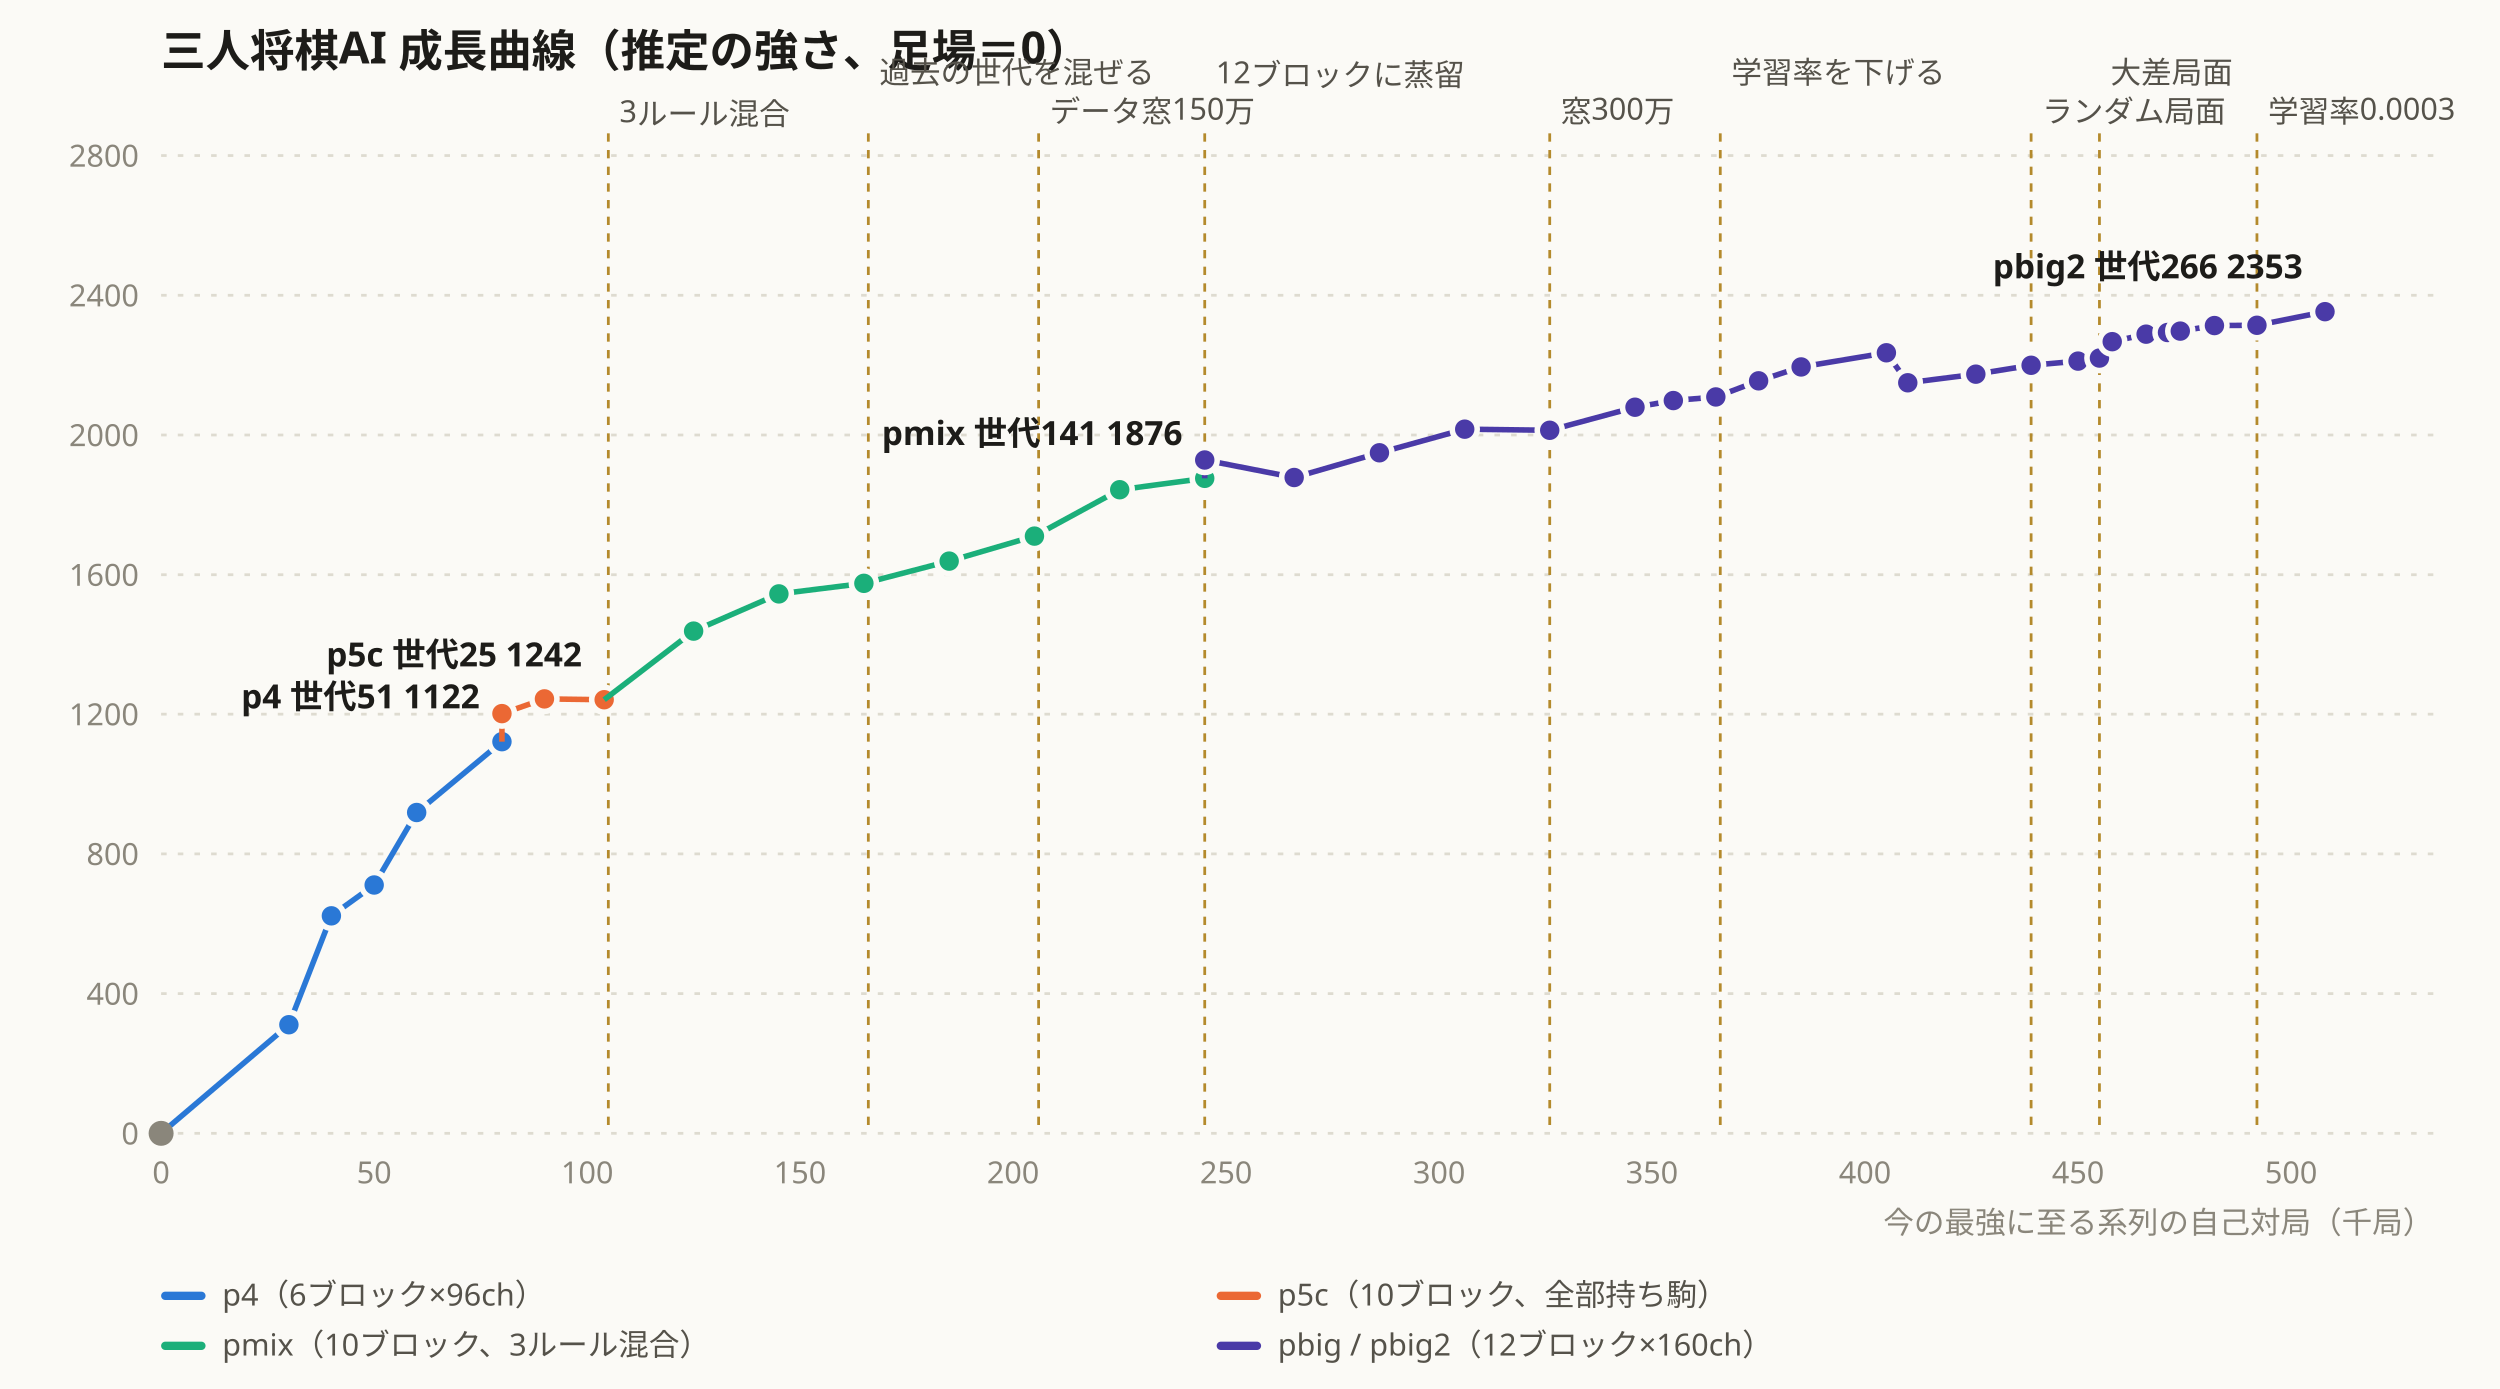
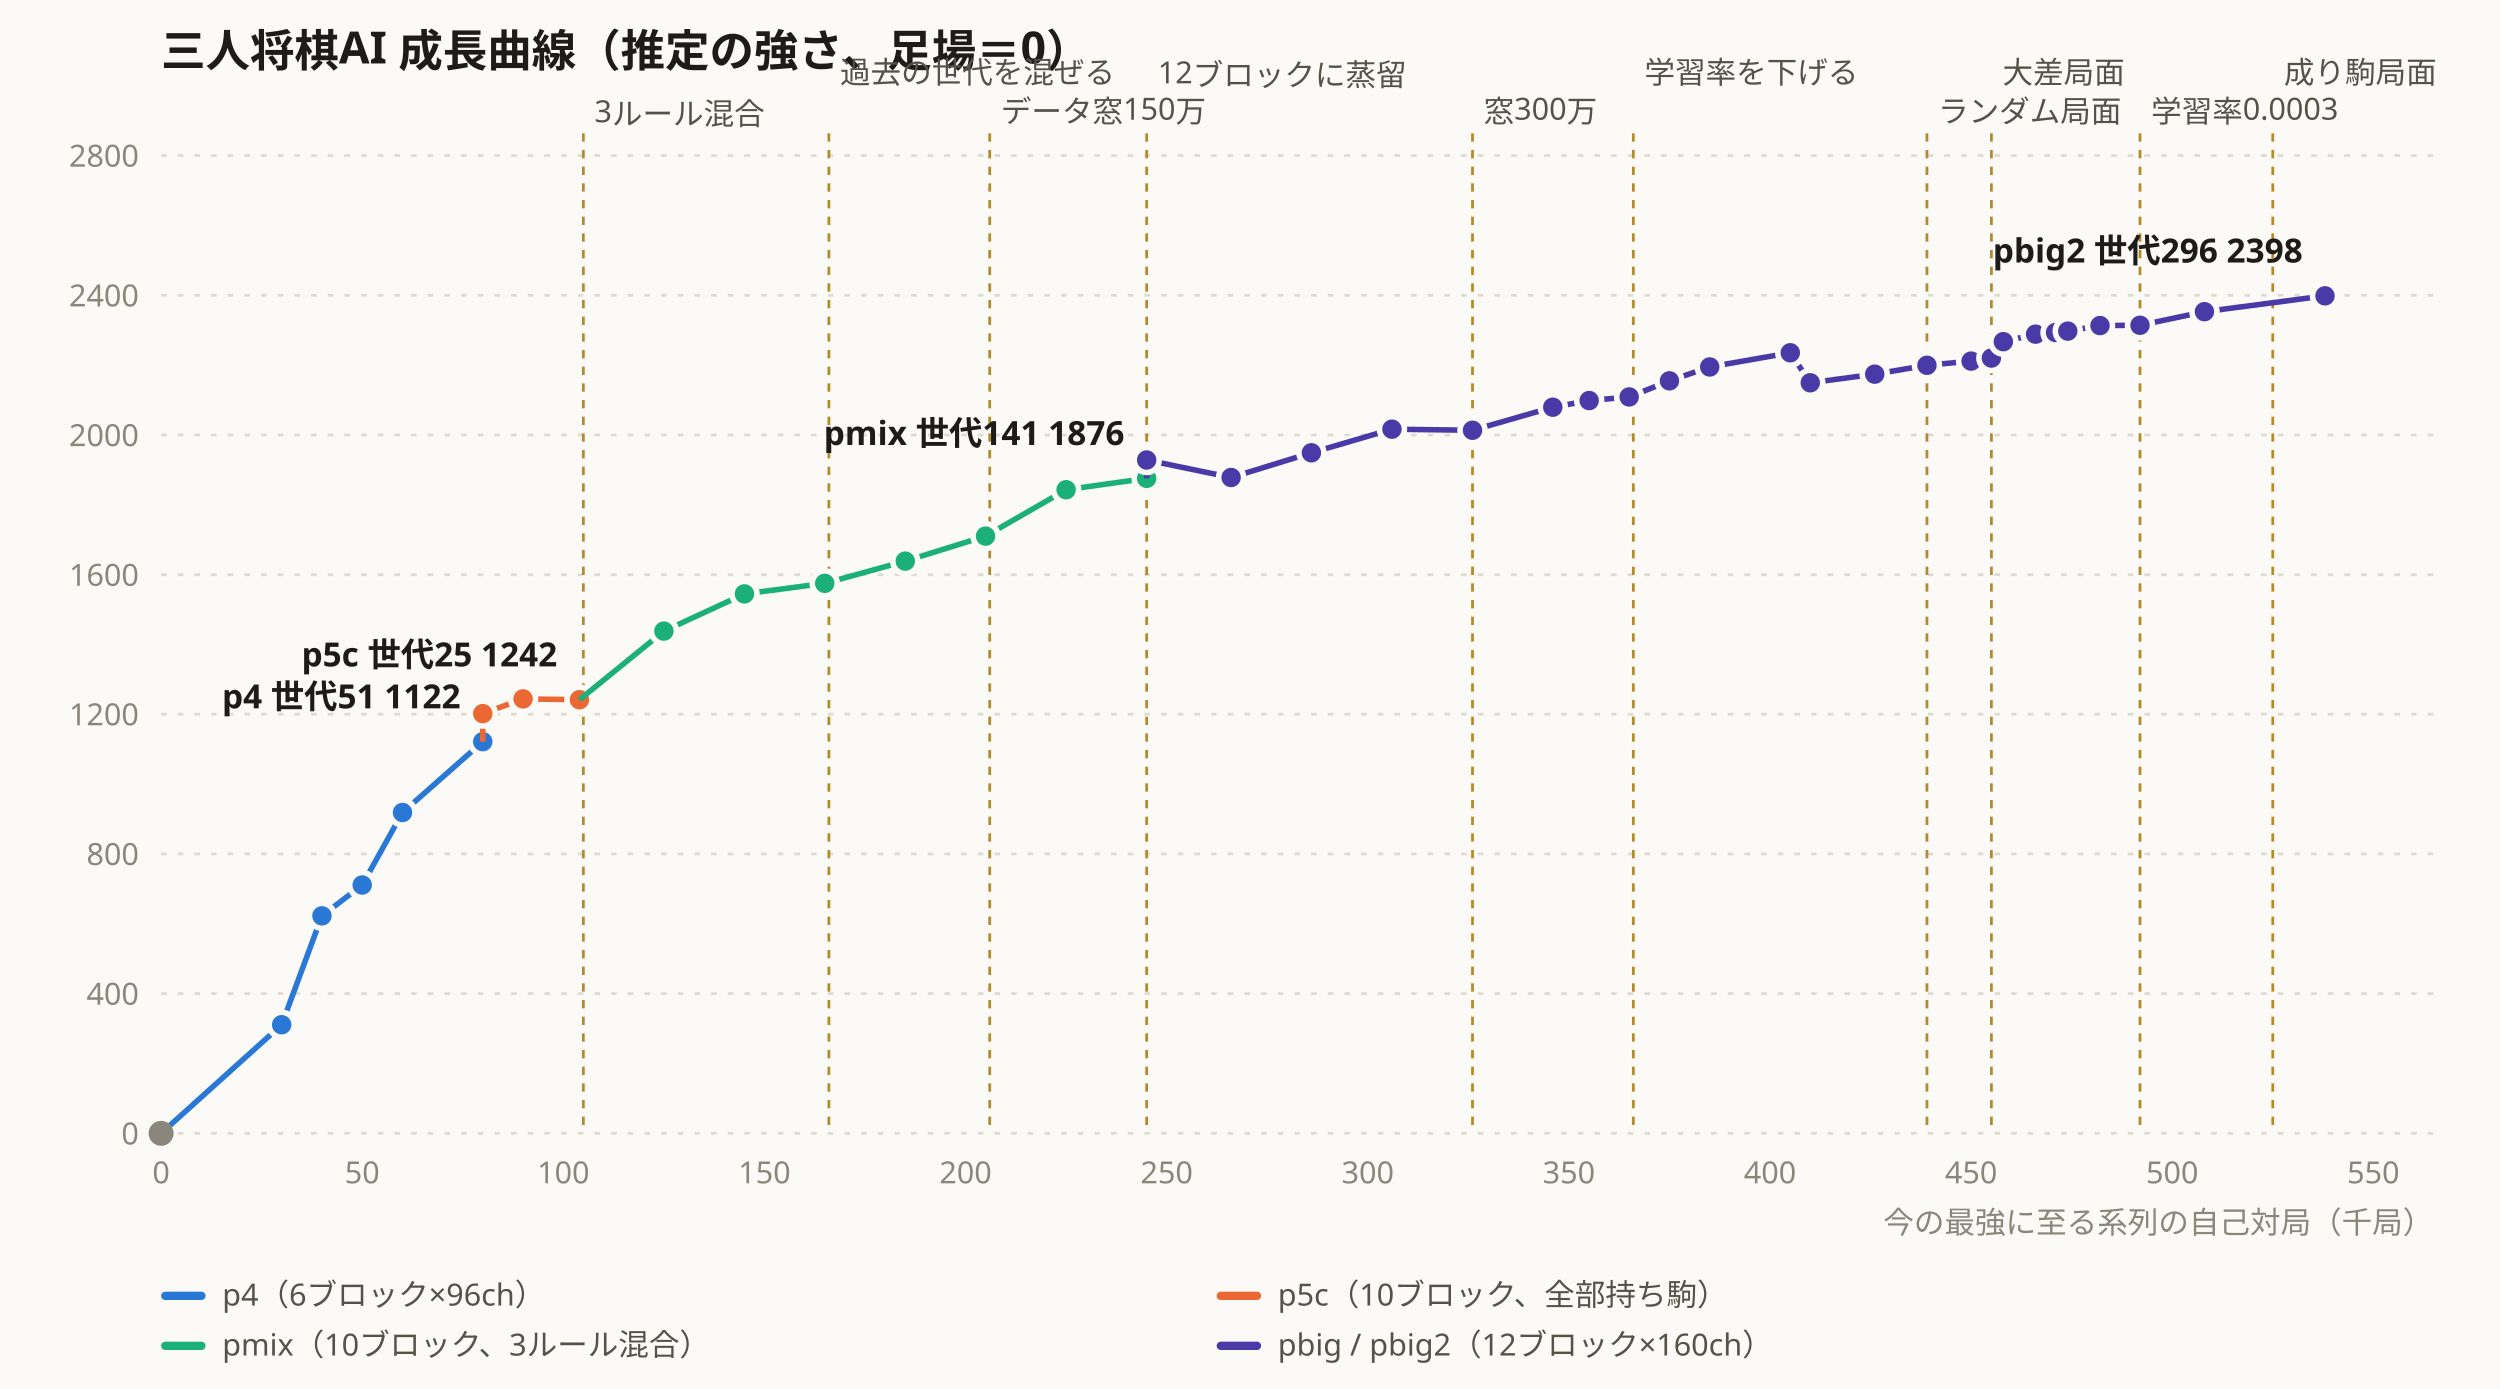
<svg xmlns="http://www.w3.org/2000/svg" viewBox="0 0 900 500" font-family="Hiragino Sans, Yu Gothic, Meiryo, sans-serif">
  <rect width="900" height="500" fill="#fbfaf6" />
  <text x="58" y="24" font-size="16" font-weight="700" fill="#1d1c19">三人将棋AI 成長曲線（推定の強さ、足場＝0）</text>
  <line x1="58" x2="876" y1="408.0" y2="408.0" stroke="#dedbd0" stroke-dasharray="2 4" />
  <text x="50" y="412.0" font-size="11" fill="#8a867b" text-anchor="end">0</text>
  <line x1="58" x2="876" y1="357.7" y2="357.7" stroke="#dedbd0" stroke-dasharray="2 4" />
  <text x="50" y="361.7" font-size="11" fill="#8a867b" text-anchor="end">400</text>
  <line x1="58" x2="876" y1="307.4" y2="307.4" stroke="#dedbd0" stroke-dasharray="2 4" />
  <text x="50" y="311.4" font-size="11" fill="#8a867b" text-anchor="end">800</text>
  <line x1="58" x2="876" y1="257.1" y2="257.1" stroke="#dedbd0" stroke-dasharray="2 4" />
  <text x="50" y="261.1" font-size="11" fill="#8a867b" text-anchor="end">1200</text>
  <line x1="58" x2="876" y1="206.9" y2="206.9" stroke="#dedbd0" stroke-dasharray="2 4" />
  <text x="50" y="210.9" font-size="11" fill="#8a867b" text-anchor="end">1600</text>
  <line x1="58" x2="876" y1="156.6" y2="156.6" stroke="#dedbd0" stroke-dasharray="2 4" />
  <text x="50" y="160.6" font-size="11" fill="#8a867b" text-anchor="end">2000</text>
  <line x1="58" x2="876" y1="106.3" y2="106.3" stroke="#dedbd0" stroke-dasharray="2 4" />
  <text x="50" y="110.3" font-size="11" fill="#8a867b" text-anchor="end">2400</text>
  <line x1="58" x2="876" y1="56.0" y2="56.0" stroke="#dedbd0" stroke-dasharray="2 4" />
  <text x="50" y="60.0" font-size="11" fill="#8a867b" text-anchor="end">2800</text>
  <text x="58.0" y="426" font-size="11" fill="#8a867b" text-anchor="middle">0</text>
-   <text x="134.7" y="426" font-size="11" fill="#8a867b" text-anchor="middle">50</text>
-   <text x="211.4" y="426" font-size="11" fill="#8a867b" text-anchor="middle">100</text>
-   <text x="288.0" y="426" font-size="11" fill="#8a867b" text-anchor="middle">150</text>
-   <text x="364.7" y="426" font-size="11" fill="#8a867b" text-anchor="middle">200</text>
-   <text x="441.4" y="426" font-size="11" fill="#8a867b" text-anchor="middle">250</text>
-   <text x="518.1" y="426" font-size="11" fill="#8a867b" text-anchor="middle">300</text>
-   <text x="594.7" y="426" font-size="11" fill="#8a867b" text-anchor="middle">350</text>
-   <text x="671.4" y="426" font-size="11" fill="#8a867b" text-anchor="middle">400</text>
-   <text x="748.1" y="426" font-size="11" fill="#8a867b" text-anchor="middle">450</text>
-   <text x="824.8" y="426" font-size="11" fill="#8a867b" text-anchor="middle">500</text>
+   <text x="130.4" y="426" font-size="11" fill="#8a867b" text-anchor="middle">50</text>
+   <text x="202.8" y="426" font-size="11" fill="#8a867b" text-anchor="middle">100</text>
+   <text x="275.2" y="426" font-size="11" fill="#8a867b" text-anchor="middle">150</text>
+   <text x="347.6" y="426" font-size="11" fill="#8a867b" text-anchor="middle">200</text>
+   <text x="420.0" y="426" font-size="11" fill="#8a867b" text-anchor="middle">250</text>
+   <text x="492.4" y="426" font-size="11" fill="#8a867b" text-anchor="middle">300</text>
+   <text x="564.8" y="426" font-size="11" fill="#8a867b" text-anchor="middle">350</text>
+   <text x="637.2" y="426" font-size="11" fill="#8a867b" text-anchor="middle">400</text>
+   <text x="709.6" y="426" font-size="11" fill="#8a867b" text-anchor="middle">450</text>
+   <text x="782.0" y="426" font-size="11" fill="#8a867b" text-anchor="middle">500</text>
+   <text x="854.4" y="426" font-size="11" fill="#8a867b" text-anchor="middle">550</text>
  <text x="876" y="444" font-size="11" fill="#8a867b" text-anchor="end">今の最強に至る系列の自己対局（千局）</text>
-   <line x1="219.0" x2="219.0" y1="48" y2="408" stroke="#b48a2c" stroke-dasharray="3 3" />
-   <text x="223.0" y="44" font-size="11" fill="#55524a">3ルール混合</text>
-   <line x1="312.6" x2="312.6" y1="48" y2="408" stroke="#b48a2c" stroke-dasharray="3 3" />
-   <text x="316.6" y="30" font-size="11" fill="#55524a">過去の世代を混ぜる</text>
-   <line x1="373.9" x2="373.9" y1="48" y2="408" stroke="#b48a2c" stroke-dasharray="3 3" />
-   <text x="377.9" y="44" font-size="11" fill="#55524a">データ窓150万</text>
-   <line x1="433.7" x2="433.7" y1="48" y2="408" stroke="#b48a2c" stroke-dasharray="3 3" />
-   <text x="437.7" y="30" font-size="11" fill="#55524a">12ブロックに蒸留</text>
-   <line x1="557.9" x2="557.9" y1="48" y2="408" stroke="#b48a2c" stroke-dasharray="3 3" />
-   <text x="561.9" y="44" font-size="11" fill="#55524a">窓300万</text>
-   <line x1="619.3" x2="619.3" y1="48" y2="408" stroke="#b48a2c" stroke-dasharray="3 3" />
-   <text x="623.3" y="30" font-size="11" fill="#55524a">学習率を下げる</text>
-   <line x1="731.2" x2="731.2" y1="48" y2="408" stroke="#b48a2c" stroke-dasharray="3 3" />
-   <text x="735.2" y="44" font-size="11" fill="#55524a">ランダム局面</text>
-   <line x1="755.8" x2="755.8" y1="48" y2="408" stroke="#b48a2c" stroke-dasharray="3 3" />
-   <text x="759.8" y="30" font-size="11" fill="#55524a">大差局面</text>
-   <line x1="812.5" x2="812.5" y1="48" y2="408" stroke="#b48a2c" stroke-dasharray="3 3" />
-   <text x="816.5" y="44" font-size="11" fill="#55524a">学習率0.0003</text>
-   <polyline fill="none" stroke="#2a78d6" stroke-width="2" stroke-linejoin="round" points="58.0,408.0 104.0,368.9 119.3,329.7 134.7,318.6 150.0,292.5 180.7,267.0" />
-   <circle cx="104.0" cy="368.9" r="4.5" fill="#2a78d6" stroke="#fbfaf6" stroke-width="2" />
-   <circle cx="119.3" cy="329.7" r="4.5" fill="#2a78d6" stroke="#fbfaf6" stroke-width="2" />
-   <circle cx="134.7" cy="318.6" r="4.5" fill="#2a78d6" stroke="#fbfaf6" stroke-width="2" />
-   <circle cx="150.0" cy="292.5" r="4.5" fill="#2a78d6" stroke="#fbfaf6" stroke-width="2" />
-   <circle cx="180.7" cy="267.0" r="4.5" fill="#2a78d6" stroke="#fbfaf6" stroke-width="2" />
-   <text x="172.7" y="255.0" font-size="12" font-weight="700" fill="#1d1c19" text-anchor="end">p4 世代51 1122</text>
-   <polyline fill="none" stroke="#eb6834" stroke-width="2" stroke-linejoin="round" points="180.7,267.0 180.7,256.9 196.0,251.6 217.5,251.9" />
-   <circle cx="180.7" cy="256.9" r="4.5" fill="#eb6834" stroke="#fbfaf6" stroke-width="2" />
-   <circle cx="196.0" cy="251.6" r="4.5" fill="#eb6834" stroke="#fbfaf6" stroke-width="2" />
-   <circle cx="217.5" cy="251.9" r="4.5" fill="#eb6834" stroke="#fbfaf6" stroke-width="2" />
-   <text x="209.5" y="239.9" font-size="12" font-weight="700" fill="#1d1c19" text-anchor="end">p5c 世代25 1242</text>
-   <polyline fill="none" stroke="#1baf7a" stroke-width="2" stroke-linejoin="round" points="217.5,251.9 249.7,227.2 280.4,213.8 311.0,210.0 341.7,202.0 372.4,193.0 403.1,176.3 433.7,172.2" />
-   <circle cx="249.7" cy="227.2" r="4.5" fill="#1baf7a" stroke="#fbfaf6" stroke-width="2" />
-   <circle cx="280.4" cy="213.8" r="4.5" fill="#1baf7a" stroke="#fbfaf6" stroke-width="2" />
-   <circle cx="311.0" cy="210.0" r="4.5" fill="#1baf7a" stroke="#fbfaf6" stroke-width="2" />
-   <circle cx="341.7" cy="202.0" r="4.5" fill="#1baf7a" stroke="#fbfaf6" stroke-width="2" />
-   <circle cx="372.4" cy="193.0" r="4.5" fill="#1baf7a" stroke="#fbfaf6" stroke-width="2" />
-   <circle cx="403.1" cy="176.3" r="4.5" fill="#1baf7a" stroke="#fbfaf6" stroke-width="2" />
-   <circle cx="433.7" cy="172.2" r="4.5" fill="#1baf7a" stroke="#fbfaf6" stroke-width="2" />
-   <text x="425.7" y="160.2" font-size="12" font-weight="700" fill="#1d1c19" text-anchor="end">pmix 世代141 1876</text>
-   <polyline fill="none" stroke="#4a3aa7" stroke-width="2" stroke-linejoin="round" points="433.7,172.2 433.7,165.6 465.9,171.9 496.6,163.0 527.3,154.5 557.9,154.9 588.6,146.6 602.4,144.2 617.7,142.9 633.1,137.1 648.4,132.1 679.1,127.0 686.8,137.8 711.3,134.7 731.2,131.5 748.1,130.0 755.8,128.9 760.4,123.0 772.6,120.3 780.3,119.7 784.9,119.2 797.2,117.2 812.5,117.1 837.0,112.2" />
-   <circle cx="433.7" cy="165.6" r="4.5" fill="#4a3aa7" stroke="#fbfaf6" stroke-width="2" />
-   <circle cx="465.9" cy="171.9" r="4.5" fill="#4a3aa7" stroke="#fbfaf6" stroke-width="2" />
-   <circle cx="496.6" cy="163.0" r="4.5" fill="#4a3aa7" stroke="#fbfaf6" stroke-width="2" />
-   <circle cx="527.3" cy="154.5" r="4.5" fill="#4a3aa7" stroke="#fbfaf6" stroke-width="2" />
-   <circle cx="557.9" cy="154.9" r="4.5" fill="#4a3aa7" stroke="#fbfaf6" stroke-width="2" />
-   <circle cx="588.6" cy="146.6" r="4.5" fill="#4a3aa7" stroke="#fbfaf6" stroke-width="2" />
-   <circle cx="602.4" cy="144.2" r="4.5" fill="#4a3aa7" stroke="#fbfaf6" stroke-width="2" />
-   <circle cx="617.7" cy="142.9" r="4.5" fill="#4a3aa7" stroke="#fbfaf6" stroke-width="2" />
-   <circle cx="633.1" cy="137.1" r="4.5" fill="#4a3aa7" stroke="#fbfaf6" stroke-width="2" />
-   <circle cx="648.4" cy="132.1" r="4.5" fill="#4a3aa7" stroke="#fbfaf6" stroke-width="2" />
-   <circle cx="679.1" cy="127.0" r="4.5" fill="#4a3aa7" stroke="#fbfaf6" stroke-width="2" />
-   <circle cx="686.8" cy="137.8" r="4.5" fill="#4a3aa7" stroke="#fbfaf6" stroke-width="2" />
-   <circle cx="711.3" cy="134.7" r="4.5" fill="#4a3aa7" stroke="#fbfaf6" stroke-width="2" />
-   <circle cx="731.2" cy="131.5" r="4.5" fill="#4a3aa7" stroke="#fbfaf6" stroke-width="2" />
-   <circle cx="748.1" cy="130.0" r="4.5" fill="#4a3aa7" stroke="#fbfaf6" stroke-width="2" />
-   <circle cx="755.8" cy="128.9" r="4.5" fill="#4a3aa7" stroke="#fbfaf6" stroke-width="2" />
-   <circle cx="760.4" cy="123.0" r="4.5" fill="#4a3aa7" stroke="#fbfaf6" stroke-width="2" />
-   <circle cx="772.6" cy="120.3" r="4.5" fill="#4a3aa7" stroke="#fbfaf6" stroke-width="2" />
-   <circle cx="780.3" cy="119.7" r="4.5" fill="#4a3aa7" stroke="#fbfaf6" stroke-width="2" />
-   <circle cx="784.9" cy="119.2" r="4.5" fill="#4a3aa7" stroke="#fbfaf6" stroke-width="2" />
-   <circle cx="797.2" cy="117.2" r="4.5" fill="#4a3aa7" stroke="#fbfaf6" stroke-width="2" />
-   <circle cx="812.5" cy="117.1" r="4.5" fill="#4a3aa7" stroke="#fbfaf6" stroke-width="2" />
-   <circle cx="837.0" cy="112.2" r="4.5" fill="#4a3aa7" stroke="#fbfaf6" stroke-width="2" />
-   <text x="829.0" y="100.2" font-size="12" font-weight="700" fill="#1d1c19" text-anchor="end">pbig2 世代266 2353</text>
+   <line x1="210.0" x2="210.0" y1="48" y2="408" stroke="#b48a2c" stroke-dasharray="3 3" />
+   <text x="214.0" y="44" font-size="11" fill="#55524a">3ルール混合</text>
+   <line x1="298.4" x2="298.4" y1="48" y2="408" stroke="#b48a2c" stroke-dasharray="3 3" />
+   <text x="302.4" y="30" font-size="11" fill="#55524a">過去の世代を混ぜる</text>
+   <line x1="356.3" x2="356.3" y1="48" y2="408" stroke="#b48a2c" stroke-dasharray="3 3" />
+   <text x="360.3" y="44" font-size="11" fill="#55524a">データ窓150万</text>
+   <line x1="412.8" x2="412.8" y1="48" y2="408" stroke="#b48a2c" stroke-dasharray="3 3" />
+   <text x="416.8" y="30" font-size="11" fill="#55524a">12ブロックに蒸留</text>
+   <line x1="530.1" x2="530.1" y1="48" y2="408" stroke="#b48a2c" stroke-dasharray="3 3" />
+   <text x="534.1" y="44" font-size="11" fill="#55524a">窓300万</text>
+   <line x1="588.0" x2="588.0" y1="48" y2="408" stroke="#b48a2c" stroke-dasharray="3 3" />
+   <text x="592.0" y="30" font-size="11" fill="#55524a">学習率を下げる</text>
+   <line x1="693.7" x2="693.7" y1="48" y2="408" stroke="#b48a2c" stroke-dasharray="3 3" />
+   <text x="697.7" y="44" font-size="11" fill="#55524a">ランダム局面</text>
+   <line x1="716.9" x2="716.9" y1="48" y2="408" stroke="#b48a2c" stroke-dasharray="3 3" />
+   <text x="720.9" y="30" font-size="11" fill="#55524a">大差局面</text>
+   <line x1="770.4" x2="770.4" y1="48" y2="408" stroke="#b48a2c" stroke-dasharray="3 3" />
+   <text x="774.4" y="44" font-size="11" fill="#55524a">学習率0.0003</text>
+   <line x1="818.2" x2="818.2" y1="48" y2="408" stroke="#b48a2c" stroke-dasharray="3 3" />
+   <text x="822.2" y="30" font-size="11" fill="#55524a">成り駒局面</text>
+   <polyline fill="none" stroke="#2a78d6" stroke-width="2" stroke-linejoin="round" points="58.0,408.0 101.4,368.9 115.9,329.7 130.4,318.6 144.9,292.5 173.8,267.0" />
+   <circle cx="101.4" cy="368.9" r="4.5" fill="#2a78d6" stroke="#fbfaf6" stroke-width="2" />
+   <circle cx="115.9" cy="329.7" r="4.5" fill="#2a78d6" stroke="#fbfaf6" stroke-width="2" />
+   <circle cx="130.4" cy="318.6" r="4.5" fill="#2a78d6" stroke="#fbfaf6" stroke-width="2" />
+   <circle cx="144.9" cy="292.5" r="4.5" fill="#2a78d6" stroke="#fbfaf6" stroke-width="2" />
+   <circle cx="173.8" cy="267.0" r="4.5" fill="#2a78d6" stroke="#fbfaf6" stroke-width="2" />
+   <text x="165.8" y="255.0" font-size="12" font-weight="700" fill="#1d1c19" text-anchor="end">p4 世代51 1122</text>
+   <polyline fill="none" stroke="#eb6834" stroke-width="2" stroke-linejoin="round" points="173.8,267.0 173.8,256.9 188.3,251.6 208.6,251.9" />
+   <circle cx="173.8" cy="256.9" r="4.5" fill="#eb6834" stroke="#fbfaf6" stroke-width="2" />
+   <circle cx="188.3" cy="251.6" r="4.5" fill="#eb6834" stroke="#fbfaf6" stroke-width="2" />
+   <circle cx="208.6" cy="251.9" r="4.5" fill="#eb6834" stroke="#fbfaf6" stroke-width="2" />
+   <text x="200.6" y="239.9" font-size="12" font-weight="700" fill="#1d1c19" text-anchor="end">p5c 世代25 1242</text>
+   <polyline fill="none" stroke="#1baf7a" stroke-width="2" stroke-linejoin="round" points="208.6,251.9 239.0,227.2 268.0,213.8 296.9,210.0 325.9,202.0 354.8,193.0 383.8,176.3 412.8,172.2" />
+   <circle cx="239.0" cy="227.2" r="4.5" fill="#1baf7a" stroke="#fbfaf6" stroke-width="2" />
+   <circle cx="268.0" cy="213.8" r="4.5" fill="#1baf7a" stroke="#fbfaf6" stroke-width="2" />
+   <circle cx="296.9" cy="210.0" r="4.5" fill="#1baf7a" stroke="#fbfaf6" stroke-width="2" />
+   <circle cx="325.9" cy="202.0" r="4.5" fill="#1baf7a" stroke="#fbfaf6" stroke-width="2" />
+   <circle cx="354.8" cy="193.0" r="4.5" fill="#1baf7a" stroke="#fbfaf6" stroke-width="2" />
+   <circle cx="383.8" cy="176.3" r="4.5" fill="#1baf7a" stroke="#fbfaf6" stroke-width="2" />
+   <circle cx="412.8" cy="172.2" r="4.5" fill="#1baf7a" stroke="#fbfaf6" stroke-width="2" />
+   <text x="404.8" y="160.2" font-size="12" font-weight="700" fill="#1d1c19" text-anchor="end">pmix 世代141 1876</text>
+   <polyline fill="none" stroke="#4a3aa7" stroke-width="2" stroke-linejoin="round" points="412.8,172.2 412.8,165.6 443.2,171.9 472.1,163.0 501.1,154.5 530.1,154.9 559.0,146.6 572.1,144.2 586.5,142.9 601.0,137.1 615.5,132.1 644.5,127.0 651.7,137.8 674.9,134.7 693.7,131.5 709.6,130.0 716.9,128.9 721.2,123.0 732.8,120.3 740.0,119.7 744.4,119.2 756.0,117.2 770.4,117.1 793.6,112.2 837.0,106.5" />
+   <circle cx="412.8" cy="165.6" r="4.5" fill="#4a3aa7" stroke="#fbfaf6" stroke-width="2" />
+   <circle cx="443.2" cy="171.9" r="4.5" fill="#4a3aa7" stroke="#fbfaf6" stroke-width="2" />
+   <circle cx="472.1" cy="163.0" r="4.5" fill="#4a3aa7" stroke="#fbfaf6" stroke-width="2" />
+   <circle cx="501.1" cy="154.5" r="4.5" fill="#4a3aa7" stroke="#fbfaf6" stroke-width="2" />
+   <circle cx="530.1" cy="154.9" r="4.5" fill="#4a3aa7" stroke="#fbfaf6" stroke-width="2" />
+   <circle cx="559.0" cy="146.6" r="4.5" fill="#4a3aa7" stroke="#fbfaf6" stroke-width="2" />
+   <circle cx="572.1" cy="144.2" r="4.5" fill="#4a3aa7" stroke="#fbfaf6" stroke-width="2" />
+   <circle cx="586.5" cy="142.9" r="4.5" fill="#4a3aa7" stroke="#fbfaf6" stroke-width="2" />
+   <circle cx="601.0" cy="137.1" r="4.5" fill="#4a3aa7" stroke="#fbfaf6" stroke-width="2" />
+   <circle cx="615.5" cy="132.1" r="4.5" fill="#4a3aa7" stroke="#fbfaf6" stroke-width="2" />
+   <circle cx="644.5" cy="127.0" r="4.5" fill="#4a3aa7" stroke="#fbfaf6" stroke-width="2" />
+   <circle cx="651.7" cy="137.8" r="4.5" fill="#4a3aa7" stroke="#fbfaf6" stroke-width="2" />
+   <circle cx="674.9" cy="134.7" r="4.5" fill="#4a3aa7" stroke="#fbfaf6" stroke-width="2" />
+   <circle cx="693.7" cy="131.5" r="4.5" fill="#4a3aa7" stroke="#fbfaf6" stroke-width="2" />
+   <circle cx="709.6" cy="130.0" r="4.5" fill="#4a3aa7" stroke="#fbfaf6" stroke-width="2" />
+   <circle cx="716.9" cy="128.9" r="4.5" fill="#4a3aa7" stroke="#fbfaf6" stroke-width="2" />
+   <circle cx="721.2" cy="123.0" r="4.5" fill="#4a3aa7" stroke="#fbfaf6" stroke-width="2" />
+   <circle cx="732.8" cy="120.3" r="4.5" fill="#4a3aa7" stroke="#fbfaf6" stroke-width="2" />
+   <circle cx="740.0" cy="119.7" r="4.5" fill="#4a3aa7" stroke="#fbfaf6" stroke-width="2" />
+   <circle cx="744.4" cy="119.2" r="4.5" fill="#4a3aa7" stroke="#fbfaf6" stroke-width="2" />
+   <circle cx="756.0" cy="117.2" r="4.5" fill="#4a3aa7" stroke="#fbfaf6" stroke-width="2" />
+   <circle cx="770.4" cy="117.1" r="4.5" fill="#4a3aa7" stroke="#fbfaf6" stroke-width="2" />
+   <circle cx="793.6" cy="112.2" r="4.5" fill="#4a3aa7" stroke="#fbfaf6" stroke-width="2" />
+   <circle cx="837.0" cy="106.5" r="4.5" fill="#4a3aa7" stroke="#fbfaf6" stroke-width="2" />
+   <text x="829.0" y="94.5" font-size="12" font-weight="700" fill="#1d1c19" text-anchor="end">pbig2 世代296 2398</text>
  <circle cx="58.0" cy="408.0" r="4.5" fill="#8a867b" />
  <rect x="58" y="465" width="16" height="3" rx="1.5" fill="#2a78d6" />
  <text x="80" y="470" font-size="11" fill="#55524a">p4（6ブロック×96ch）</text>
  <rect x="438" y="465" width="16" height="3" rx="1.5" fill="#eb6834" />
  <text x="460" y="470" font-size="11" fill="#55524a">p5c（10ブロック、全部持ち駒）</text>
  <rect x="58" y="483" width="16" height="3" rx="1.5" fill="#1baf7a" />
  <text x="80" y="488" font-size="11" fill="#55524a">pmix（10ブロック、3ルール混合）</text>
  <rect x="438" y="483" width="16" height="3" rx="1.5" fill="#4a3aa7" />
  <text x="460" y="488" font-size="11" fill="#55524a">pbig / pbig2（12ブロック×160ch）</text>
</svg>
